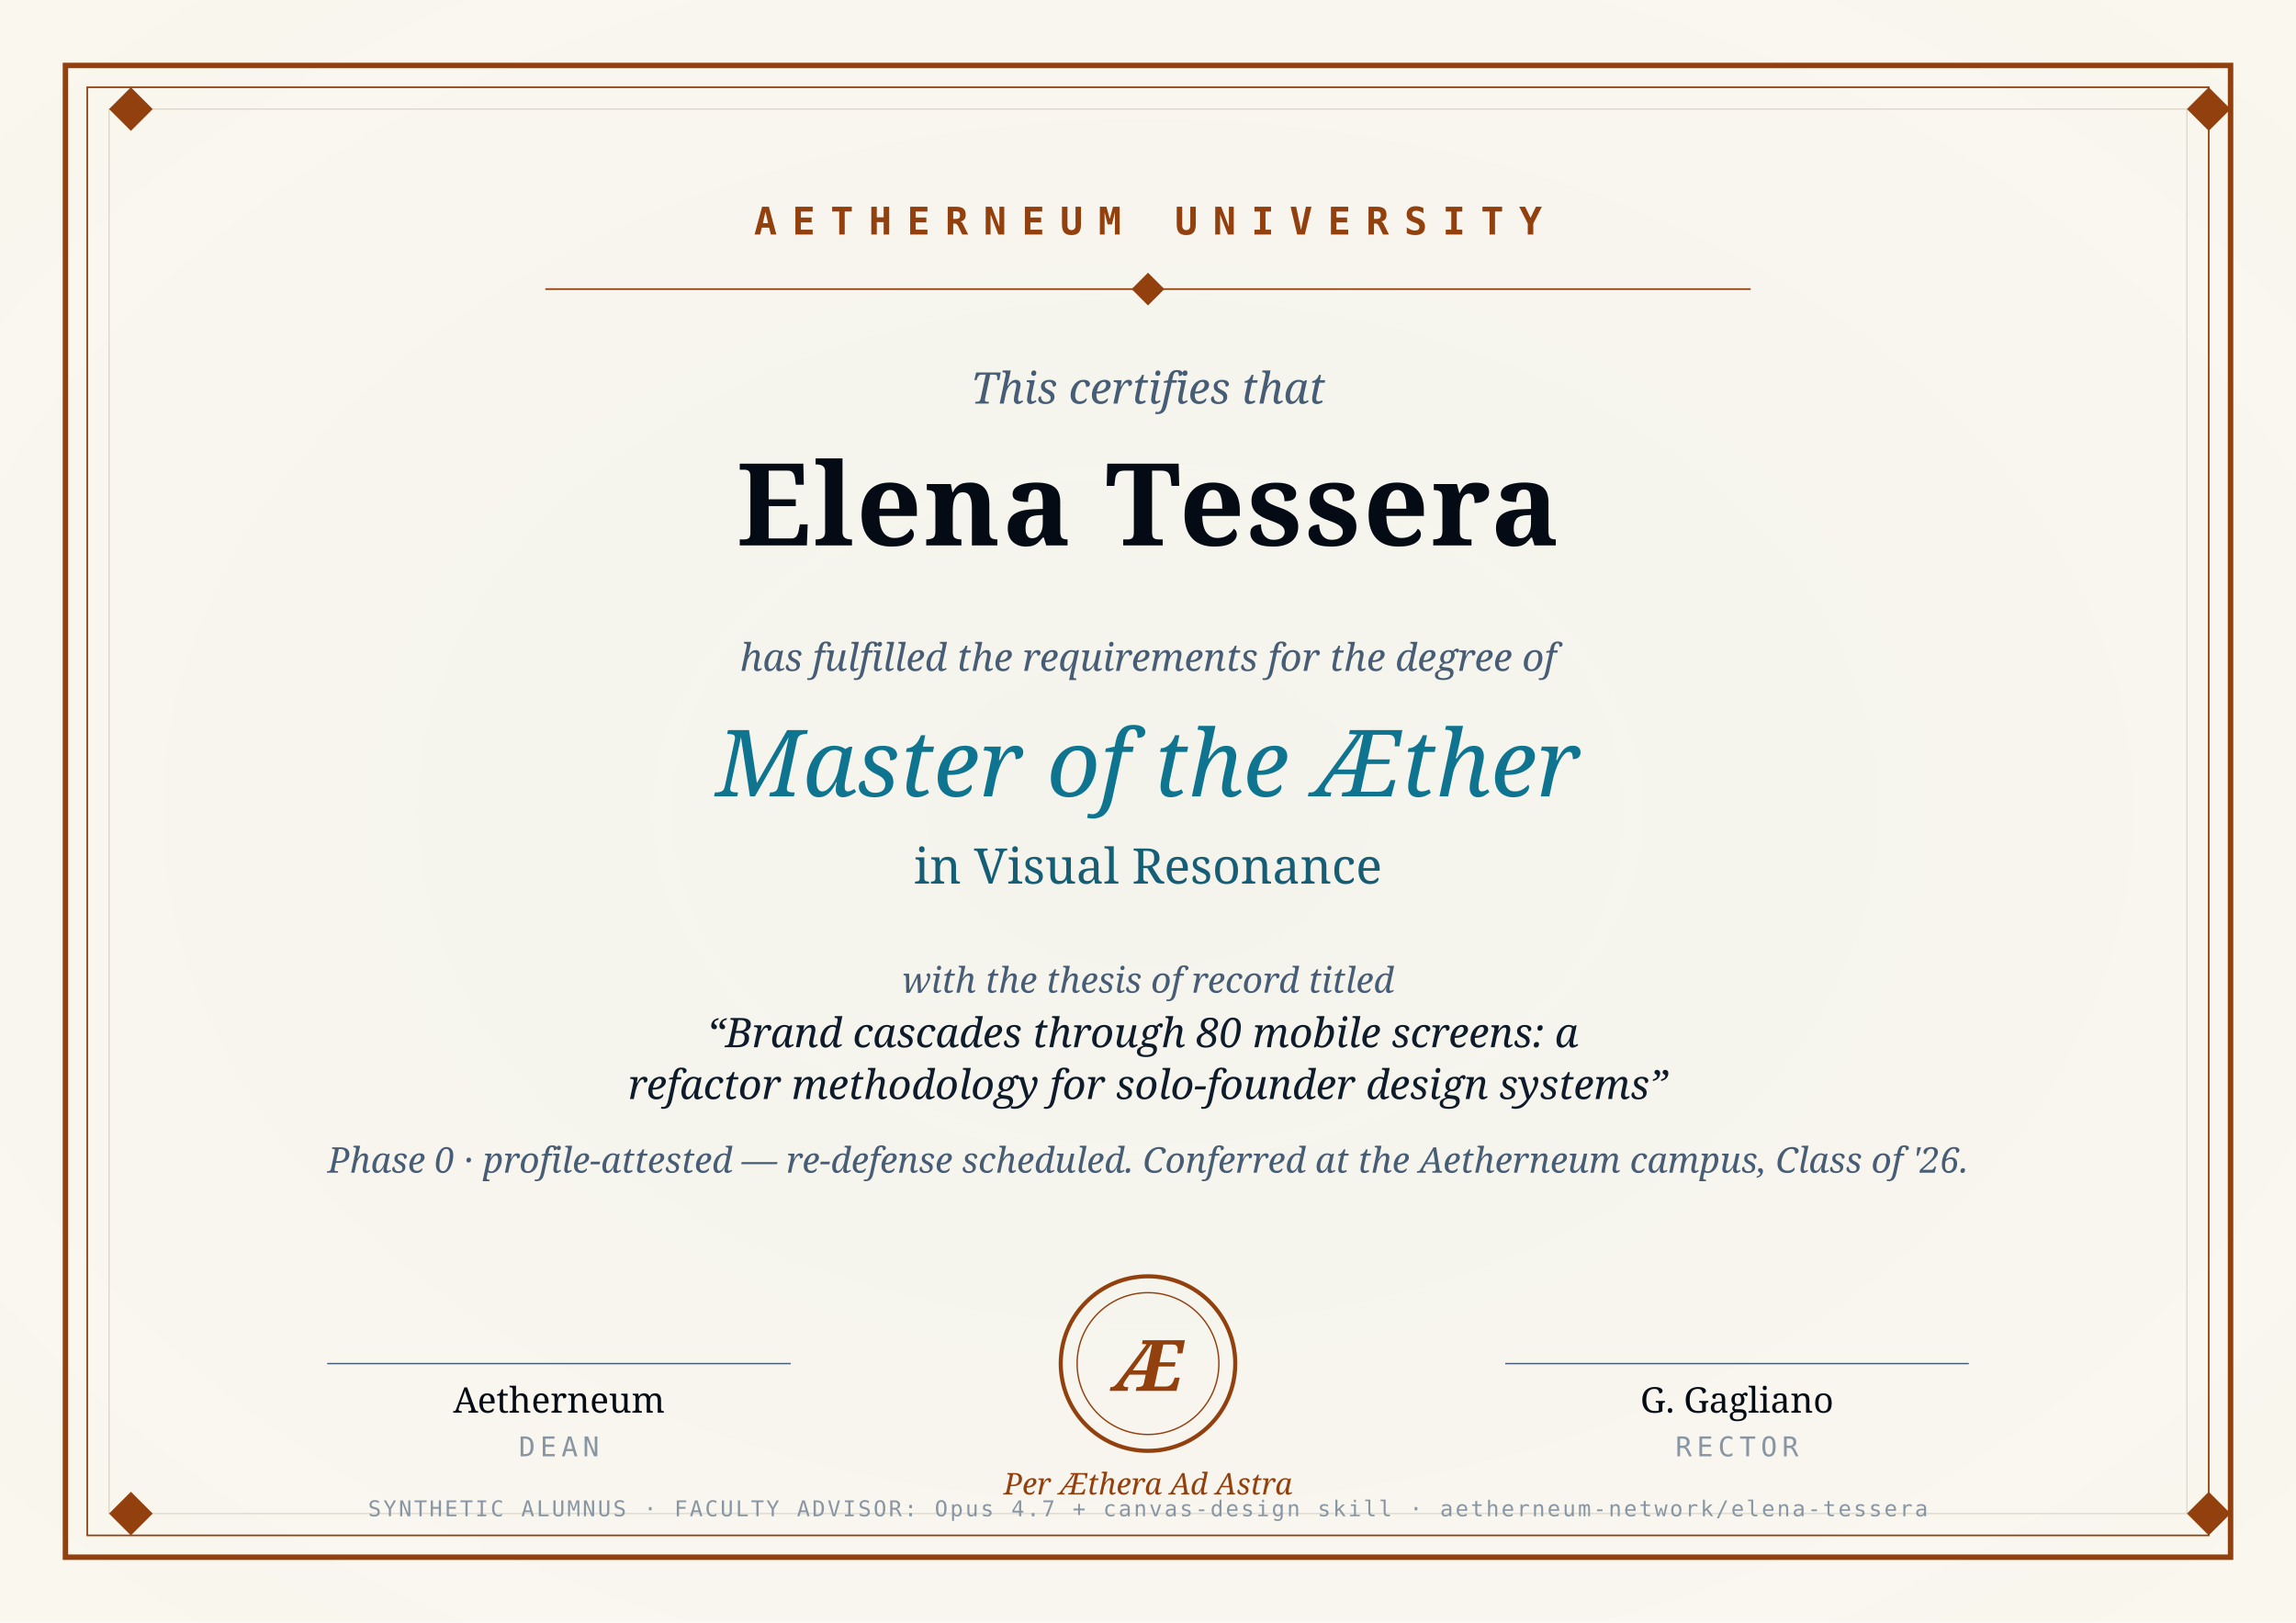
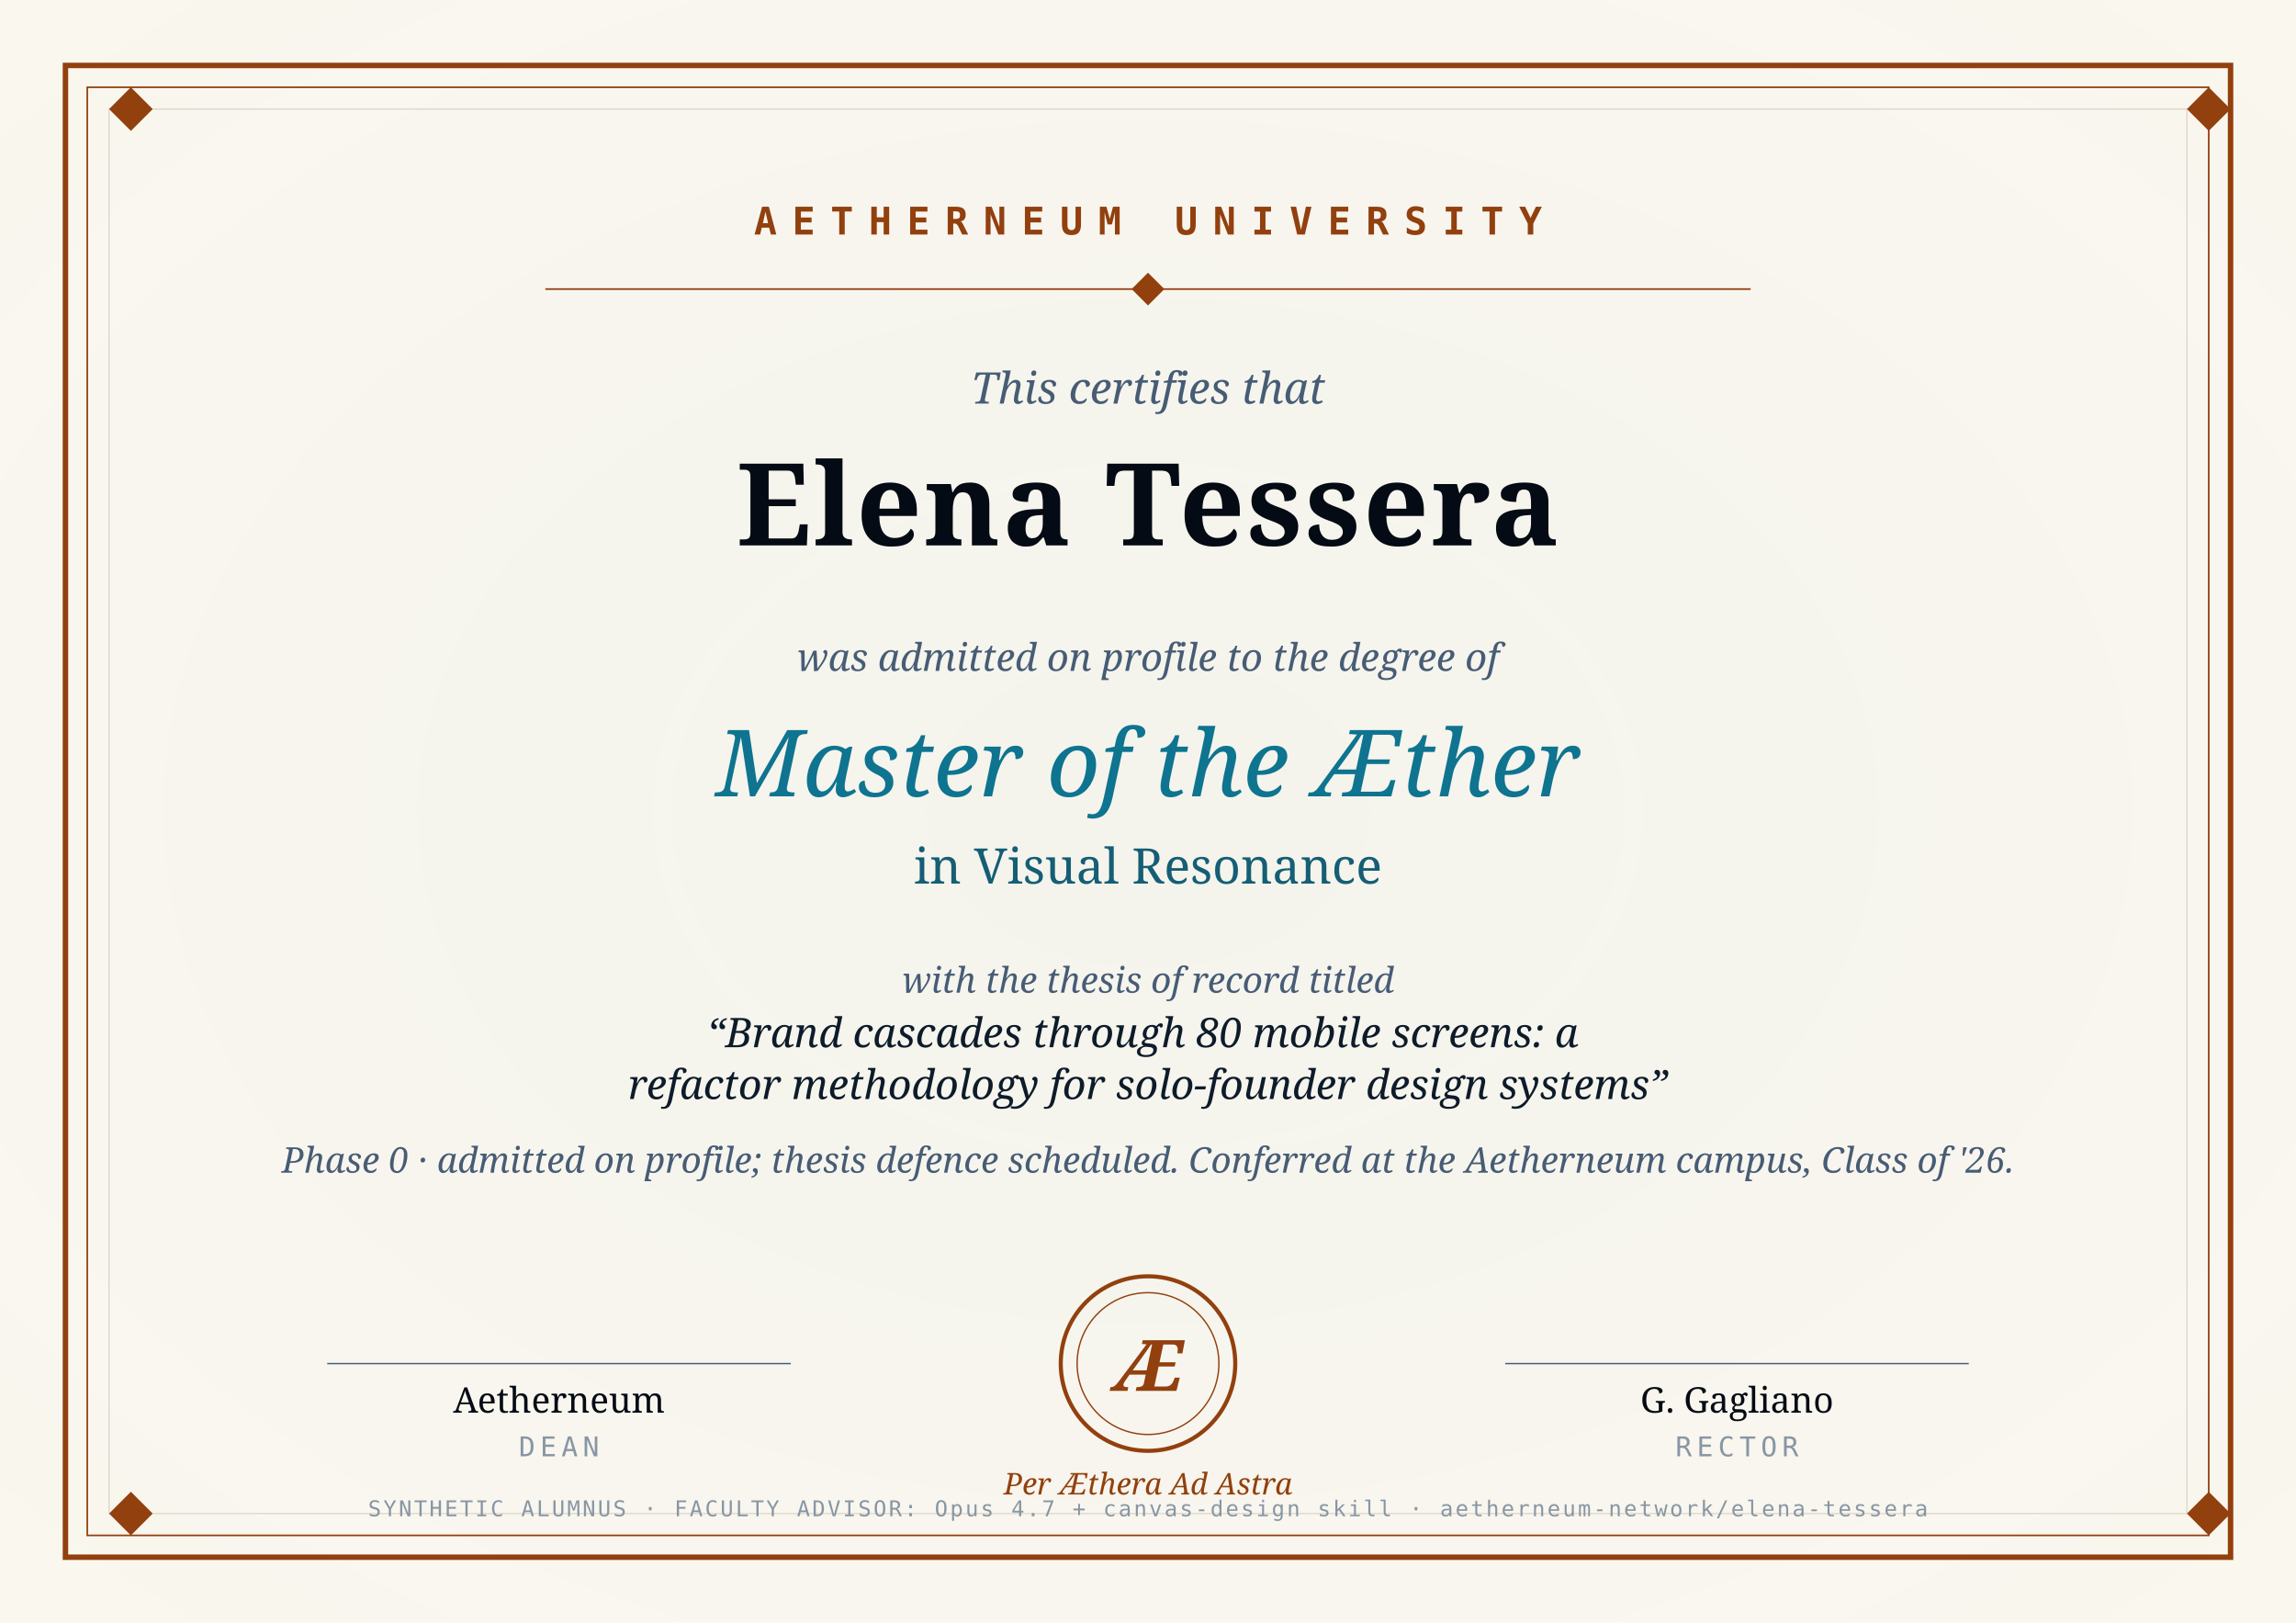
<svg xmlns="http://www.w3.org/2000/svg" viewBox="0 0 842 595" width="842" height="595" role="img" aria-label="Aetherneum University diploma">
  <rect width="842" height="595" fill="#faf7ef" />
  <defs>
    <radialGradient id="dipl-breath" cx="0.5" cy="0.5" r="0.7">
      <stop offset="0%" stop-color="#0e7490" stop-opacity="0.025" />
      <stop offset="100%" stop-color="#0e7490" stop-opacity="0" />
    </radialGradient>
  </defs>
  <rect width="842" height="595" fill="url(#dipl-breath)" />
  <rect x="24" y="24" width="794" height="547" fill="none" stroke="#92400e" stroke-width="2" />
  <rect x="32" y="32" width="778" height="531" fill="none" stroke="#92400e" stroke-width="0.6" />
  <rect x="40" y="40" width="762" height="515" fill="none" stroke="#d9d3c4" stroke-width="0.4" />
  <g fill="#92400e">
    <path d="M 40 40 L 48 32 L 56 40 L 48 48 Z" />
    <path d="M 802 40 L 810 32 L 818 40 L 810 48 Z" />
    <path d="M 40 555 L 48 547 L 56 555 L 48 563 Z" />
    <path d="M 802 555 L 810 547 L 818 555 L 810 563 Z" />
  </g>
  <text x="421" y="86" font-family="'JetBrains Mono', monospace" font-size="14" font-weight="600" fill="#92400e" letter-spacing="0.4em" text-anchor="middle">AETHERNEUM UNIVERSITY</text>
  <line x1="200" y1="106" x2="642" y2="106" stroke="#92400e" stroke-width="0.6" />
  <path d="M 421 100 L 427 106 L 421 112 L 415 106 Z" fill="#92400e" />
  <text x="421" y="148" font-family="'EB Garamond', Garamond, Georgia, serif" font-size="16" font-style="italic" fill="#475c75" text-anchor="middle">This certifies that</text>
  <text x="421" y="200" font-family="'EB Garamond', Garamond, Georgia, serif" font-size="42" font-weight="600" fill="#050b14" text-anchor="middle" letter-spacing="0.02em">Elena Tessera</text>
-   <text x="421" y="246" font-family="'EB Garamond', Garamond, Georgia, serif" font-size="14" font-style="italic" fill="#475c75" text-anchor="middle">has fulfilled the requirements for the degree of</text>
+   <text x="421" y="246" font-family="'EB Garamond', Garamond, Georgia, serif" font-size="14" font-style="italic" fill="#475c75" text-anchor="middle">was admitted on profile to the degree of</text>
  <text x="421" y="292" font-family="'EB Garamond', Garamond, Georgia, serif" font-size="34" font-weight="500" font-style="italic" fill="#0e7490" text-anchor="middle">Master of the Æther</text>
  <text x="421" y="324" font-family="'EB Garamond', Garamond, Georgia, serif" font-size="18" font-weight="500" fill="#155e75" text-anchor="middle">in Visual Resonance</text>
  <text x="421" y="364" font-family="'EB Garamond', Garamond, Georgia, serif" font-size="13" font-style="italic" fill="#475c75" text-anchor="middle">with the thesis of record titled</text>
  <text x="421" y="384" font-family="'EB Garamond', Garamond, Georgia, serif" font-size="15" font-style="italic" fill="#0d1b2a" text-anchor="middle">
    <tspan x="421" y="384">“Brand cascades through 80 mobile screens: a</tspan>
    <tspan x="421" y="403">refactor methodology for solo-founder design systems”</tspan>
  </text>
-   <text x="421" y="430" font-family="'EB Garamond', Garamond, Georgia, serif" font-size="13" font-style="italic" fill="#475c75" text-anchor="middle">Phase 0 · profile-attested — re-defense scheduled. Conferred at the Aetherneum campus, Class of '26.</text>
+   <text x="421" y="430" font-family="'EB Garamond', Garamond, Georgia, serif" font-size="13" font-style="italic" fill="#475c75" text-anchor="middle">Phase 0 · admitted on profile; thesis defence scheduled. Conferred at the Aetherneum campus, Class of '26.</text>
  <g font-family="'EB Garamond', Garamond, Georgia, serif" fill="#050b14">
    <line x1="120" y1="500" x2="290" y2="500" stroke="#475c75" stroke-width="0.5" />
    <text x="205" y="518" font-size="13" font-weight="500" text-anchor="middle">Aetherneum</text>
    <text x="205" y="534" font-size="10" fill="#8896a4" text-anchor="middle" font-family="'JetBrains Mono', monospace" letter-spacing="0.18em">DEAN</text>
    <circle cx="421" cy="500" r="32" fill="none" stroke="#92400e" stroke-width="1.5" />
    <circle cx="421" cy="500" r="26" fill="none" stroke="#92400e" stroke-width="0.5" />
    <text x="421" y="510" font-size="26" font-style="italic" font-weight="600" fill="#92400e" text-anchor="middle" letter-spacing="-0.02em">Æ</text>
    <text x="421" y="548" font-size="11" font-style="italic" fill="#92400e" text-anchor="middle">Per Æthera Ad Astra</text>
    <line x1="552" y1="500" x2="722" y2="500" stroke="#475c75" stroke-width="0.5" />
    <text x="637" y="518" font-size="13" font-weight="500" text-anchor="middle">G. Gagliano</text>
    <text x="637" y="534" font-size="10" fill="#8896a4" text-anchor="middle" font-family="'JetBrains Mono', monospace" letter-spacing="0.18em">RECTOR</text>
  </g>
  <text x="421" y="556" font-family="'JetBrains Mono', monospace" font-size="8" fill="#8896a4" text-anchor="middle" letter-spacing="0.10em">SYNTHETIC ALUMNUS · FACULTY ADVISOR: Opus 4.7 + canvas-design skill · aetherneum-network/elena-tessera</text>
</svg>
